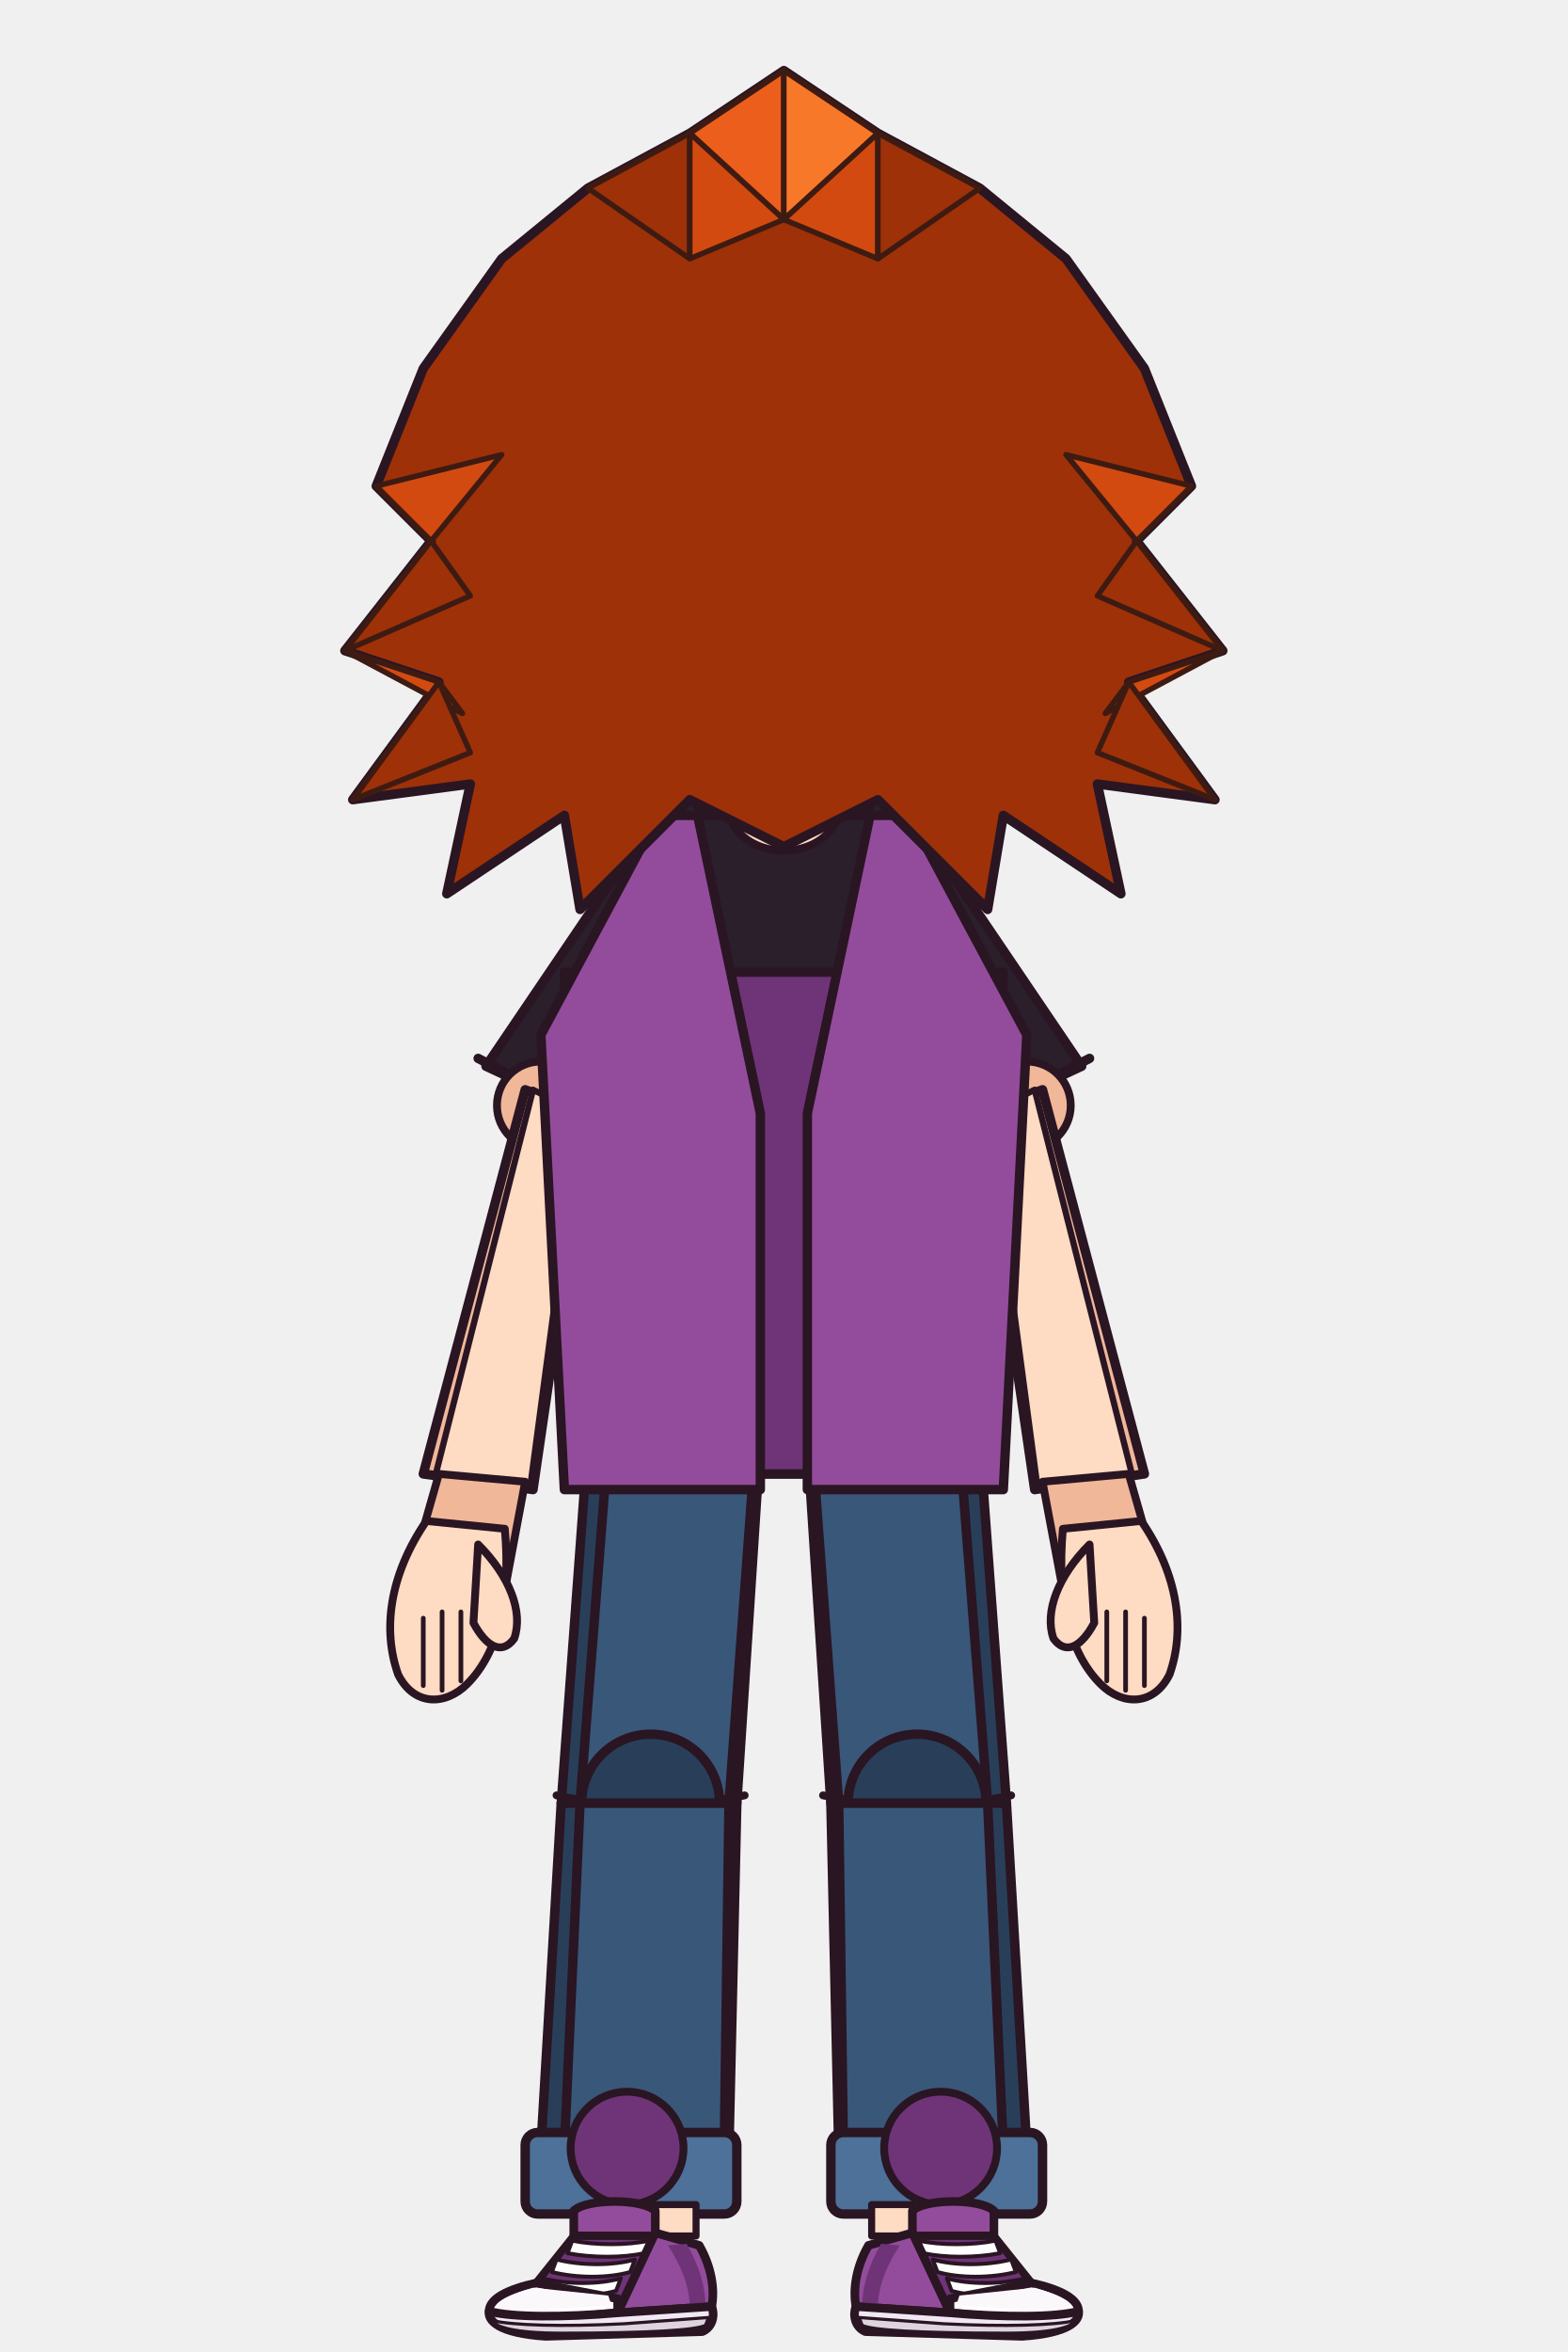
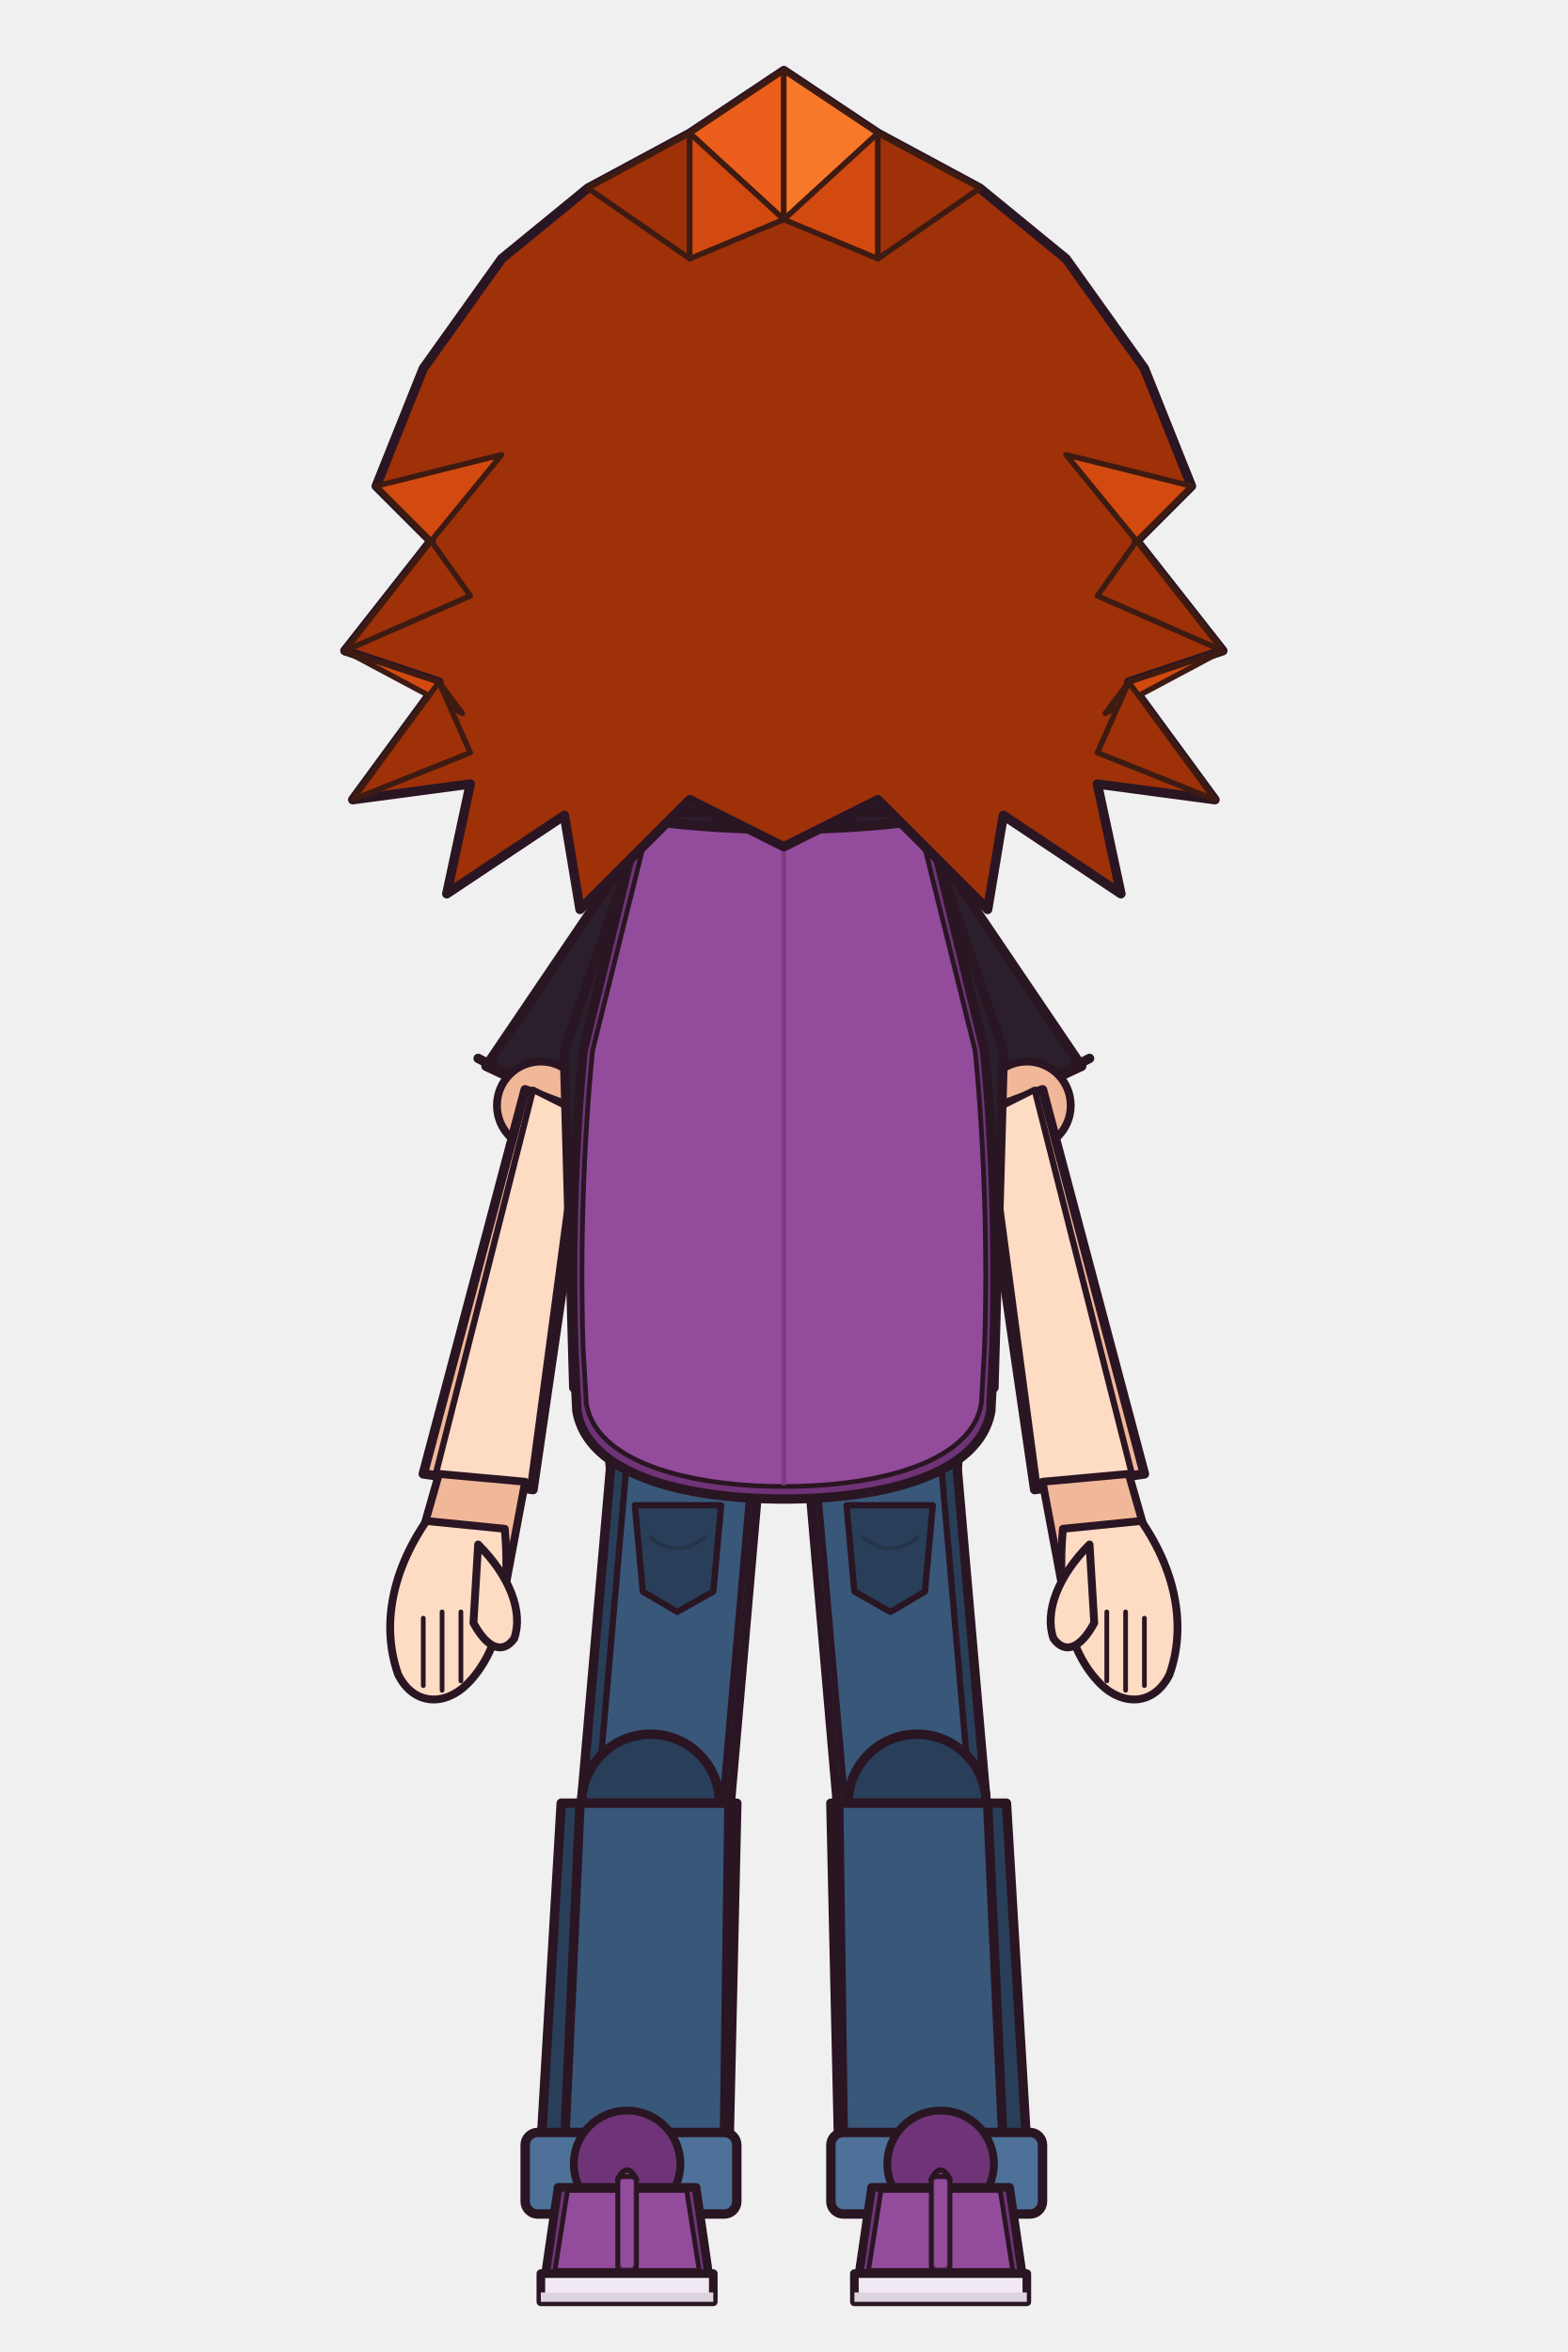
<svg xmlns="http://www.w3.org/2000/svg" viewBox="0 0 1000 1500" width="1000" height="1500">
  <rect width="1000" height="1500" fill="none" />
  <g id="character_root">
    <g id="fk_leg_r" transform="rotate(0.0, 565, 930)">
-       <g id="layer_leg_upper_right">
-         <circle cx="565" cy="930" r="48" fill="#293f59" stroke="#2a1523" stroke-width="6" />
-         <path fill="#293f59" stroke="#2a1523" stroke-width="6" stroke-linecap="round" stroke-linejoin="round" d="M515 920 L530 1150 L642 1150 L625 920 Z" />
-         <path fill="#395779" stroke="#2a1523" stroke-width="6" stroke-linecap="round" stroke-linejoin="round" d="M518 920 L535 1150 L630 1150 L612 920 Z" />
-         <path fill="#293f59" stroke="#2a1523" stroke-width="5" stroke-linecap="round" d="M525 1145 Q585 1158 645 1145" />
+       <g id="layer_leg_upper_back_right">
+         <circle cx="565" cy="930" r="46" fill="#293f59" stroke="#2a1523" stroke-width="6" />
+         <path fill="#293f59" stroke="#2a1523" stroke-width="6" stroke-linecap="round" stroke-linejoin="round" d="M515 930 L535 1160 L630 1160 L610 930 Z" />
+         <path fill="#395779" stroke="#2a1523" stroke-width="4" stroke-linecap="round" stroke-linejoin="round" d="M520 930 L540 1160 L620 1160 L600 930 Z" />
+         <polygon points="540,960 595,960 590,1015 568,1028 545,1015" fill="#293f59" stroke="#2a1523" stroke-width="4" stroke-linejoin="round" />
+         <path fill="none" stroke="#253549" stroke-width="2.5" d="M550 980 Q568 995 586 980" />
+         <line x1="515" y1="930" x2="535" y2="1160" stroke="#2a1523" stroke-width="4" stroke-linecap="round" />
+         <path fill="#293f59" stroke="#2a1523" stroke-width="5" stroke-linecap="round" d="M530 1155 Q580 1168 635 1155" />
      </g>
      <g id="fk_leg_lower_r" transform="rotate(0.0, 585, 1150)">
        <g id="layer_leg_lower_right">
          <circle cx="585" cy="1150" r="44" fill="#293f59" stroke="#2a1523" stroke-width="6" />
          <path fill="#293f59" stroke="#2a1523" stroke-width="6" stroke-linecap="round" stroke-linejoin="round" d="M530 1150 L535 1370 L655 1370 L642 1150 Z" />
          <path fill="#395779" stroke="#2a1523" stroke-width="6" stroke-linecap="round" stroke-linejoin="round" d="M535 1150 L538 1370 L640 1370 L630 1150 Z" />
          <rect x="530" y="1360" width="135" height="52" rx="8" fill="#4d7199" stroke="#2a1523" stroke-width="6" />
        </g>
        <g id="fk_shoe_r" transform="rotate(0.0, 600, 1380)">
-           <g id="layer_shoe_right">
-             <circle cx="600" cy="1370" r="36" fill="#6f3477" stroke="#2a1523" stroke-width="5" />
-             <path fill="#fedbc3" stroke="#2a1523" stroke-width="4.5" stroke-linecap="round" stroke-linejoin="round" d="M582 1406 L556 1406 L556 1426 L582 1426 Z" />
-             <path fill="#934c9c" stroke="#2a1523" stroke-width="5.5" stroke-linecap="round" stroke-linejoin="round" d="M634 1410 C626 1402 590 1402 582 1410 L582 1426 L634 1426 Z" />
-             <path fill="#6f3477" stroke="#2a1523" stroke-width="5" stroke-linecap="round" stroke-linejoin="round" d="M634 1426 L582 1426 L606 1474 L658 1456 Z" />
-             <path fill="#ffffff" stroke="#2a1523" stroke-width="2.5" stroke-linejoin="round" d="M635 1429 C620 1432 600 1432 586 1429 L589 1437 C603 1440 622 1440 638 1437 Z" />
-             <path fill="#ffffff" stroke="#2a1523" stroke-width="2.5" stroke-linejoin="round" d="M645 1441 C629 1445 609 1445 595 1441 L598 1449 C612 1453 632 1453 648 1449 Z" />
-             <path fill="#ffffff" stroke="#2a1523" stroke-width="2.5" stroke-linejoin="round" d="M654 1453 C638 1457 618 1457 604 1453 L607 1461 C621 1465 641 1465 657 1461 Z" />
-             <path fill="#934c9c" stroke="#2a1523" stroke-width="5.5" stroke-linecap="round" stroke-linejoin="round" d="M582 1424 L554 1432 C546 1446 544 1460 546 1471 L606 1475 L582 1424 Z" />
-             <path fill="#6f3477" d="M562 1431 C554 1445 550 1458 550 1471 L560 1472 C560 1458 566 1444 574 1432 Z" />
-             <path fill="#ffffff" stroke="#2a1523" stroke-width="5.5" stroke-linecap="round" stroke-linejoin="round" d="M658 1456 C676 1460 688 1466 688 1474 C688 1478 678 1481 650 1479 L606 1475 L606 1466 Z" />
-             <path fill="#fbf8fc" d="M660 1459 C674 1463 684 1468 684 1474 L652 1473 L610 1470 L612 1464 Z" />
-             <path fill="#f0e8f2" stroke="#2a1523" stroke-width="5.5" stroke-linecap="round" stroke-linejoin="round" d="M688 1474 C689 1480 682 1488 652 1490 L552 1487 C545 1484 544 1476 546 1471 L606 1475 C640 1478 674 1478 688 1474 Z" />
-             <path fill="#ded4e0" stroke="#2a1523" stroke-width="2" stroke-linejoin="round" d="M686 1480 C672 1483 642 1484 602 1482 L548 1478 L550 1483 C556 1486 585 1488 642 1488 C672 1488 684 1484 686 1480 Z" />
+           <g id="layer_shoe_back_right">
+             <circle cx="600" cy="1380" r="34" fill="#6f3477" stroke="#2a1523" stroke-width="5" />
+             <path fill="#6f3477" stroke="#2a1523" stroke-width="5.5" stroke-linecap="round" stroke-linejoin="round" d="M556 1395 L644 1395 L652 1450 L548 1450 Z" />
+             <path fill="#934c9c" stroke="#2a1523" stroke-width="3" stroke-linecap="round" stroke-linejoin="round" d="M562 1397 L638 1397 L646 1448 L554 1448 Z" />
+             <path fill="#934c9c" stroke="#2a1523" stroke-width="3.5" stroke-linecap="round" d="M594 1390 Q600 1378 606 1390" />
+             <rect x="594" y="1388" width="12" height="60" rx="3" fill="#6f3477" stroke="#2a1523" stroke-width="3" />
+             <rect x="596" y="1390" width="8" height="56" rx="2" fill="#934c9c" />
+             <path fill="#f0e8f2" stroke="#2a1523" stroke-width="5.5" stroke-linecap="round" stroke-linejoin="round" d="M545 1450 L655 1450 L655 1468 L545 1468 Z" />
+             <rect x="545" y="1462" width="110" height="6" fill="#ded4e0" />
          </g>
        </g>
      </g>
    </g>
    <g id="fk_leg_l" transform="rotate(0.0, 435, 930)">
-       <g id="layer_leg_upper_left">
-         <circle cx="435" cy="930" r="48" fill="#293f59" stroke="#2a1523" stroke-width="6" />
-         <path fill="#293f59" stroke="#2a1523" stroke-width="6" stroke-linecap="round" stroke-linejoin="round" d="M375 920 L358 1150 L470 1150 L485 920 Z" />
-         <path fill="#395779" stroke="#2a1523" stroke-width="6" stroke-linecap="round" stroke-linejoin="round" d="M388 920 L370 1150 L465 1150 L482 920 Z" />
-         <path fill="#293f59" stroke="#2a1523" stroke-width="5" stroke-linecap="round" d="M355 1145 Q415 1158 475 1145" />
+       <g id="layer_leg_upper_back_left">
+         <circle cx="435" cy="930" r="46" fill="#293f59" stroke="#2a1523" stroke-width="6" />
+         <path fill="#293f59" stroke="#2a1523" stroke-width="6" stroke-linecap="round" stroke-linejoin="round" d="M390 930 L370 1160 L465 1160 L485 930 Z" />
+         <path fill="#395779" stroke="#2a1523" stroke-width="4" stroke-linecap="round" stroke-linejoin="round" d="M400 930 L380 1160 L460 1160 L480 930 Z" />
+         <polygon points="405,960 460,960 455,1015 432,1028 410,1015" fill="#293f59" stroke="#2a1523" stroke-width="4" stroke-linejoin="round" />
+         <path fill="none" stroke="#253549" stroke-width="2.5" d="M414 980 Q432 995 450 980" />
+         <line x1="485" y1="930" x2="465" y2="1160" stroke="#2a1523" stroke-width="4" stroke-linecap="round" />
+         <path fill="#293f59" stroke="#2a1523" stroke-width="5" stroke-linecap="round" d="M365 1155 Q420 1168 470 1155" />
      </g>
      <g id="fk_leg_lower_l" transform="rotate(0.0, 415, 1150)">
        <g id="layer_leg_lower_left">
          <circle cx="415" cy="1150" r="44" fill="#293f59" stroke="#2a1523" stroke-width="6" />
          <path fill="#293f59" stroke="#2a1523" stroke-width="6" stroke-linecap="round" stroke-linejoin="round" d="M358 1150 L345 1370 L465 1370 L470 1150 Z" />
          <path fill="#395779" stroke="#2a1523" stroke-width="6" stroke-linecap="round" stroke-linejoin="round" d="M370 1150 L360 1370 L462 1370 L465 1150 Z" />
          <rect x="335" y="1360" width="135" height="52" rx="8" fill="#4d7199" stroke="#2a1523" stroke-width="6" />
        </g>
        <g id="fk_shoe_l" transform="rotate(0.0, 400, 1380)">
-           <g id="layer_shoe_left">
-             <circle cx="400" cy="1370" r="36" fill="#6f3477" stroke="#2a1523" stroke-width="5" />
-             <path fill="#fedbc3" stroke="#2a1523" stroke-width="4.5" stroke-linecap="round" stroke-linejoin="round" d="M418 1406 L444 1406 L444 1426 L418 1426 Z" />
-             <path fill="#934c9c" stroke="#2a1523" stroke-width="5.5" stroke-linecap="round" stroke-linejoin="round" d="M366 1410 C374 1402 410 1402 418 1410 L418 1426 L366 1426 Z" />
-             <path fill="#6f3477" stroke="#2a1523" stroke-width="5" stroke-linecap="round" stroke-linejoin="round" d="M366 1426 L418 1426 L394 1474 L342 1456 Z" />
-             <path fill="#ffffff" stroke="#2a1523" stroke-width="2.5" stroke-linejoin="round" d="M365 1429 C380 1432 400 1432 414 1429 L411 1437 C397 1440 378 1440 362 1437 Z" />
-             <path fill="#ffffff" stroke="#2a1523" stroke-width="2.5" stroke-linejoin="round" d="M355 1441 C371 1445 391 1445 405 1441 L402 1449 C388 1453 368 1453 352 1449 Z" />
-             <path fill="#ffffff" stroke="#2a1523" stroke-width="2.5" stroke-linejoin="round" d="M346 1453 C362 1457 382 1457 396 1453 L393 1461 C379 1465 359 1465 343 1461 Z" />
-             <path fill="#934c9c" stroke="#2a1523" stroke-width="5.5" stroke-linecap="round" stroke-linejoin="round" d="M418 1424 L446 1432 C454 1446 456 1460 454 1471 L394 1475 L418 1424 Z" />
-             <path fill="#6f3477" d="M438 1431 C446 1445 450 1458 450 1471 L440 1472 C440 1458 434 1444 426 1432 Z" />
-             <path fill="#ffffff" stroke="#2a1523" stroke-width="5.5" stroke-linecap="round" stroke-linejoin="round" d="M342 1456 C324 1460 312 1466 312 1474 C312 1478 322 1481 350 1479 L394 1475 L394 1466 Z" />
-             <path fill="#fbf8fc" d="M340 1459 C326 1463 316 1468 316 1474 L348 1473 L390 1470 L388 1464 Z" />
-             <path fill="#f0e8f2" stroke="#2a1523" stroke-width="5.5" stroke-linecap="round" stroke-linejoin="round" d="M312 1474 C311 1480 318 1488 348 1490 L448 1487 C455 1484 456 1476 454 1471 L394 1475 C360 1478 326 1478 312 1474 Z" />
-             <path fill="#ded4e0" stroke="#2a1523" stroke-width="2" stroke-linejoin="round" d="M314 1480 C328 1483 358 1484 398 1482 L452 1478 L450 1483 C444 1486 415 1488 358 1488 C328 1488 316 1484 314 1480 Z" />
+           <g id="layer_shoe_back_left">
+             <circle cx="400" cy="1380" r="34" fill="#6f3477" stroke="#2a1523" stroke-width="5" />
+             <path fill="#6f3477" stroke="#2a1523" stroke-width="5.5" stroke-linecap="round" stroke-linejoin="round" d="M356 1395 L444 1395 L452 1450 L348 1450 Z" />
+             <path fill="#934c9c" stroke="#2a1523" stroke-width="3" stroke-linecap="round" stroke-linejoin="round" d="M362 1397 L438 1397 L446 1448 L354 1448 Z" />
+             <path fill="#934c9c" stroke="#2a1523" stroke-width="3.5" stroke-linecap="round" d="M394 1390 Q400 1378 406 1390" />
+             <rect x="394" y="1388" width="12" height="60" rx="3" fill="#6f3477" stroke="#2a1523" stroke-width="3" />
+             <rect x="396" y="1390" width="8" height="56" rx="2" fill="#934c9c" />
+             <path fill="#f0e8f2" stroke="#2a1523" stroke-width="5.5" stroke-linecap="round" stroke-linejoin="round" d="M345 1450 L455 1450 L455 1468 L345 1468 Z" />
+             <rect x="345" y="1462" width="110" height="6" fill="#ded4e0" />
          </g>
        </g>
      </g>
    </g>
    <g id="fk_arm_r" transform="rotate(0.0, 585, 525)">
      <g id="layer_arm_upper_right">
        <circle cx="585" cy="525" r="32" fill="#2b1f2b" stroke="#2a1523" stroke-width="6" />
        <path fill="#2b1f2b" stroke="#2a1523" stroke-width="6" stroke-linecap="round" stroke-linejoin="round" d="M585 525 L690 680 L615 715 L565 550 Z" />
        <path fill="#2b1f2b" stroke="#2a1523" stroke-width="6" stroke-linecap="round" stroke-linejoin="round" d="M695 675 L612 718" />
      </g>
      <g id="fk_arm_lower_r" transform="rotate(0.0, 655, 705)">
        <g id="layer_arm_lower_right">
          <circle cx="655" cy="705" r="28" fill="#f1b799" stroke="#2a1523" stroke-width="5" />
          <path fill="#f1b799" stroke="#2a1523" stroke-width="6" stroke-linecap="round" stroke-linejoin="round" d="M665 695 L730 940 L660 950 L625 710 Z" />
          <path fill="#fedbc3" stroke="#2a1523" stroke-width="4" stroke-linecap="round" stroke-linejoin="round" d="M660 695 L722 940 L662 950 L630 710 Z" />
          <g id="girl_hand_r">
            <path fill="#f1b799" stroke="#2a1523" stroke-width="5" stroke-linecap="round" stroke-linejoin="round" d="M720 940 L740 1010 L680 1025 L665 945 Z" />
            <path fill="#fedbc3" stroke="#2a1523" stroke-width="5" stroke-linecap="round" stroke-linejoin="round" d="M728 970 C752 1005 756 1040 746 1068 C736 1088 716 1088 702 1074 C682 1054 674 1020 678 975 Z" />
            <path fill="#fedbc3" stroke="#2a1523" stroke-width="5" stroke-linecap="round" stroke-linejoin="round" d="M695 985 C675 1005 666 1028 672 1045 C680 1056 690 1050 698 1035 Z" />
            <line x1="730" y1="1075" x2="730" y2="1032" stroke="#2a1523" stroke-width="3" stroke-linecap="round" />
            <line x1="718" y1="1078" x2="718" y2="1028" stroke="#2a1523" stroke-width="3" stroke-linecap="round" />
            <line x1="706" y1="1072" x2="706" y2="1028" stroke="#2a1523" stroke-width="3" stroke-linecap="round" />
          </g>
        </g>
      </g>
    </g>
    <g id="fk_arm_l" transform="rotate(0.0, 415, 525)">
      <g id="layer_arm_upper_left">
        <circle cx="415" cy="525" r="32" fill="#2b1f2b" stroke="#2a1523" stroke-width="6" />
        <path fill="#2b1f2b" stroke="#2a1523" stroke-width="6" stroke-linecap="round" stroke-linejoin="round" d="M415 525 L310 680 L385 715 L435 550 Z" />
        <path fill="#2b1f2b" stroke="#2a1523" stroke-width="6" stroke-linecap="round" stroke-linejoin="round" d="M305 675 L388 718" />
      </g>
      <g id="fk_arm_lower_l" transform="rotate(0.0, 345, 705)">
        <g id="layer_arm_lower_left">
          <circle cx="345" cy="705" r="28" fill="#f1b799" stroke="#2a1523" stroke-width="5" />
          <path fill="#f1b799" stroke="#2a1523" stroke-width="6" stroke-linecap="round" stroke-linejoin="round" d="M335 695 L270 940 L340 950 L375 710 Z" />
          <path fill="#fedbc3" stroke="#2a1523" stroke-width="4" stroke-linecap="round" stroke-linejoin="round" d="M340 695 L278 940 L338 950 L370 710 Z" />
          <g id="girl_hand_l">
            <path fill="#f1b799" stroke="#2a1523" stroke-width="5" stroke-linecap="round" stroke-linejoin="round" d="M280 940 L260 1010 L320 1025 L335 945 Z" />
            <path fill="#fedbc3" stroke="#2a1523" stroke-width="5" stroke-linecap="round" stroke-linejoin="round" d="M272 970 C248 1005 244 1040 254 1068 C264 1088 284 1088 298 1074 C318 1054 326 1020 322 975 Z" />
            <path fill="#fedbc3" stroke="#2a1523" stroke-width="5" stroke-linecap="round" stroke-linejoin="round" d="M305 985 C325 1005 334 1028 328 1045 C320 1056 310 1050 302 1035 Z" />
            <line x1="270" y1="1075" x2="270" y2="1032" stroke="#2a1523" stroke-width="3" stroke-linecap="round" />
            <line x1="282" y1="1078" x2="282" y2="1028" stroke="#2a1523" stroke-width="3" stroke-linecap="round" />
            <line x1="294" y1="1072" x2="294" y2="1028" stroke="#2a1523" stroke-width="3" stroke-linecap="round" />
          </g>
        </g>
      </g>
    </g>
-     <g id="layer_torso">
-       <path fill="#2b1f2b" stroke="#2a1523" stroke-width="6" stroke-linecap="round" stroke-linejoin="round" d="M410 520 L370 940 L630 940 L590 520 Z" />
-       <path fill="#fedbc3" stroke="#2a1523" stroke-width="5" stroke-linecap="round" stroke-linejoin="round" d="M465 520 C475 550 525 550 535 520 Z" />
-       <path fill="#6f3477" stroke="#2a1523" stroke-width="6" stroke-linecap="round" stroke-linejoin="round" d="M360 620 L370 940 L630 940 L640 620 Z" />
-       <path fill="#934c9c" stroke="#2a1523" stroke-width="6" stroke-linecap="round" stroke-linejoin="round" d="M420 520 L345 660 L360 950 L485 950 L485 710 L445 520 Z" />
-       <path fill="#934c9c" stroke="#2a1523" stroke-width="6" stroke-linecap="round" stroke-linejoin="round" d="M580 520 L655 660 L640 950 L515 950 L515 710 L555 520 Z" />
+     <g id="layer_torso_back">
+       <path fill="#fedbc3" stroke="none" d="M465 500 L465 522 Q500 538 535 522 L535 500 Z" />
+       <path fill="#2b1f2b" stroke="#2a1523" stroke-width="6" stroke-linecap="round" stroke-linejoin="round" d="M412 518 L360 670 L366 885 L634 885 L640 670 L588 518 Z" />
+       <path fill="#221622" stroke="#2a1523" stroke-width="5" stroke-linecap="round" stroke-linejoin="round" d="M455 515 Q500 536 545 515 L542 530 Q500 546 458 530 Z" />
+       <path fill="#6f3477" stroke="#2a1523" stroke-width="6" stroke-linecap="round" stroke-linejoin="round" d="M408 522 L372 670 C366 730 364 800 366 860 L368 900 C375 940 435 956 500 956 C565 956 625 940 632 900 L634 860 C636 800 634 730 628 670 L592 522 Q500 536 408 522 Z" />
+       <path fill="#934c9c" stroke="#2a1523" stroke-width="3" stroke-linecap="round" stroke-linejoin="round" d="M414 525 L378 670 C372 730 370 800 372 860 L374 895 C380 932 438 948 500 948 C562 948 620 932 626 895 L628 860 C630 800 628 730 622 670 L586 525 Q500 536 414 525 Z" />
+       <path fill="none" stroke="#7b3a82" stroke-width="3" stroke-linecap="round" d="M500 538 L500 946" />
    </g>
    <g id="fk_head" transform="rotate(0.0, 500, 520)">
      <g id="layer_head_back">
        <path fill="#9e3108" stroke="#2a1523" stroke-width="6" stroke-linecap="round" stroke-linejoin="round" d="M500 45 L440 85 L375 120 L320 165 L270 235 L240 310 L275 345 L220 415 L280 435 L225 510 L300 500 L285 570 L360 520 L370 580 L440 510 L500 540 L560 510 L630 580 L640 520 L715 570 L700 500 L775 510 L720 435 L780 415 L725 345 L760 310 L730 235 L680 165 L625 120 L560 85 Z" />
        <polygon points="240,310 275,345 320,290" fill="#d34a10" stroke="#3e1b12" stroke-width="3.5" stroke-linejoin="round" />
        <polygon points="275,345 220,415 300,380" fill="#9e3108" stroke="#3e1b12" stroke-width="3.5" stroke-linejoin="round" />
        <polygon points="220,415 280,435 295,455" fill="#d34a10" stroke="#3e1b12" stroke-width="3.5" stroke-linejoin="round" />
        <polygon points="280,435 225,510 300,480" fill="#9e3108" stroke="#3e1b12" stroke-width="3.5" stroke-linejoin="round" />
        <polygon points="760,310 725,345 680,290" fill="#d34a10" stroke="#3e1b12" stroke-width="3.5" stroke-linejoin="round" />
        <polygon points="725,345 780,415 700,380" fill="#9e3108" stroke="#3e1b12" stroke-width="3.5" stroke-linejoin="round" />
        <polygon points="780,415 720,435 705,455" fill="#d34a10" stroke="#3e1b12" stroke-width="3.5" stroke-linejoin="round" />
        <polygon points="720,435 775,510 700,480" fill="#9e3108" stroke="#3e1b12" stroke-width="3.5" stroke-linejoin="round" />
        <polygon points="500,45 440,85 500,140" fill="#eb5e1b" stroke="#3e1b12" stroke-width="3.5" stroke-linejoin="round" />
        <polygon points="500,45 500,140 560,85" fill="#f8782a" stroke="#3e1b12" stroke-width="3.5" stroke-linejoin="round" />
        <polygon points="440,85 375,120 440,165" fill="#9e3108" stroke="#3e1b12" stroke-width="3.5" stroke-linejoin="round" />
        <polygon points="440,85 440,165 500,140" fill="#d34a10" stroke="#3e1b12" stroke-width="3.5" stroke-linejoin="round" />
        <polygon points="560,85 500,140 560,165" fill="#d34a10" stroke="#3e1b12" stroke-width="3.5" stroke-linejoin="round" />
        <polygon points="560,85 625,120 560,165" fill="#9e3108" stroke="#3e1b12" stroke-width="3.5" stroke-linejoin="round" />
      </g>
    </g>
  </g>
</svg>
